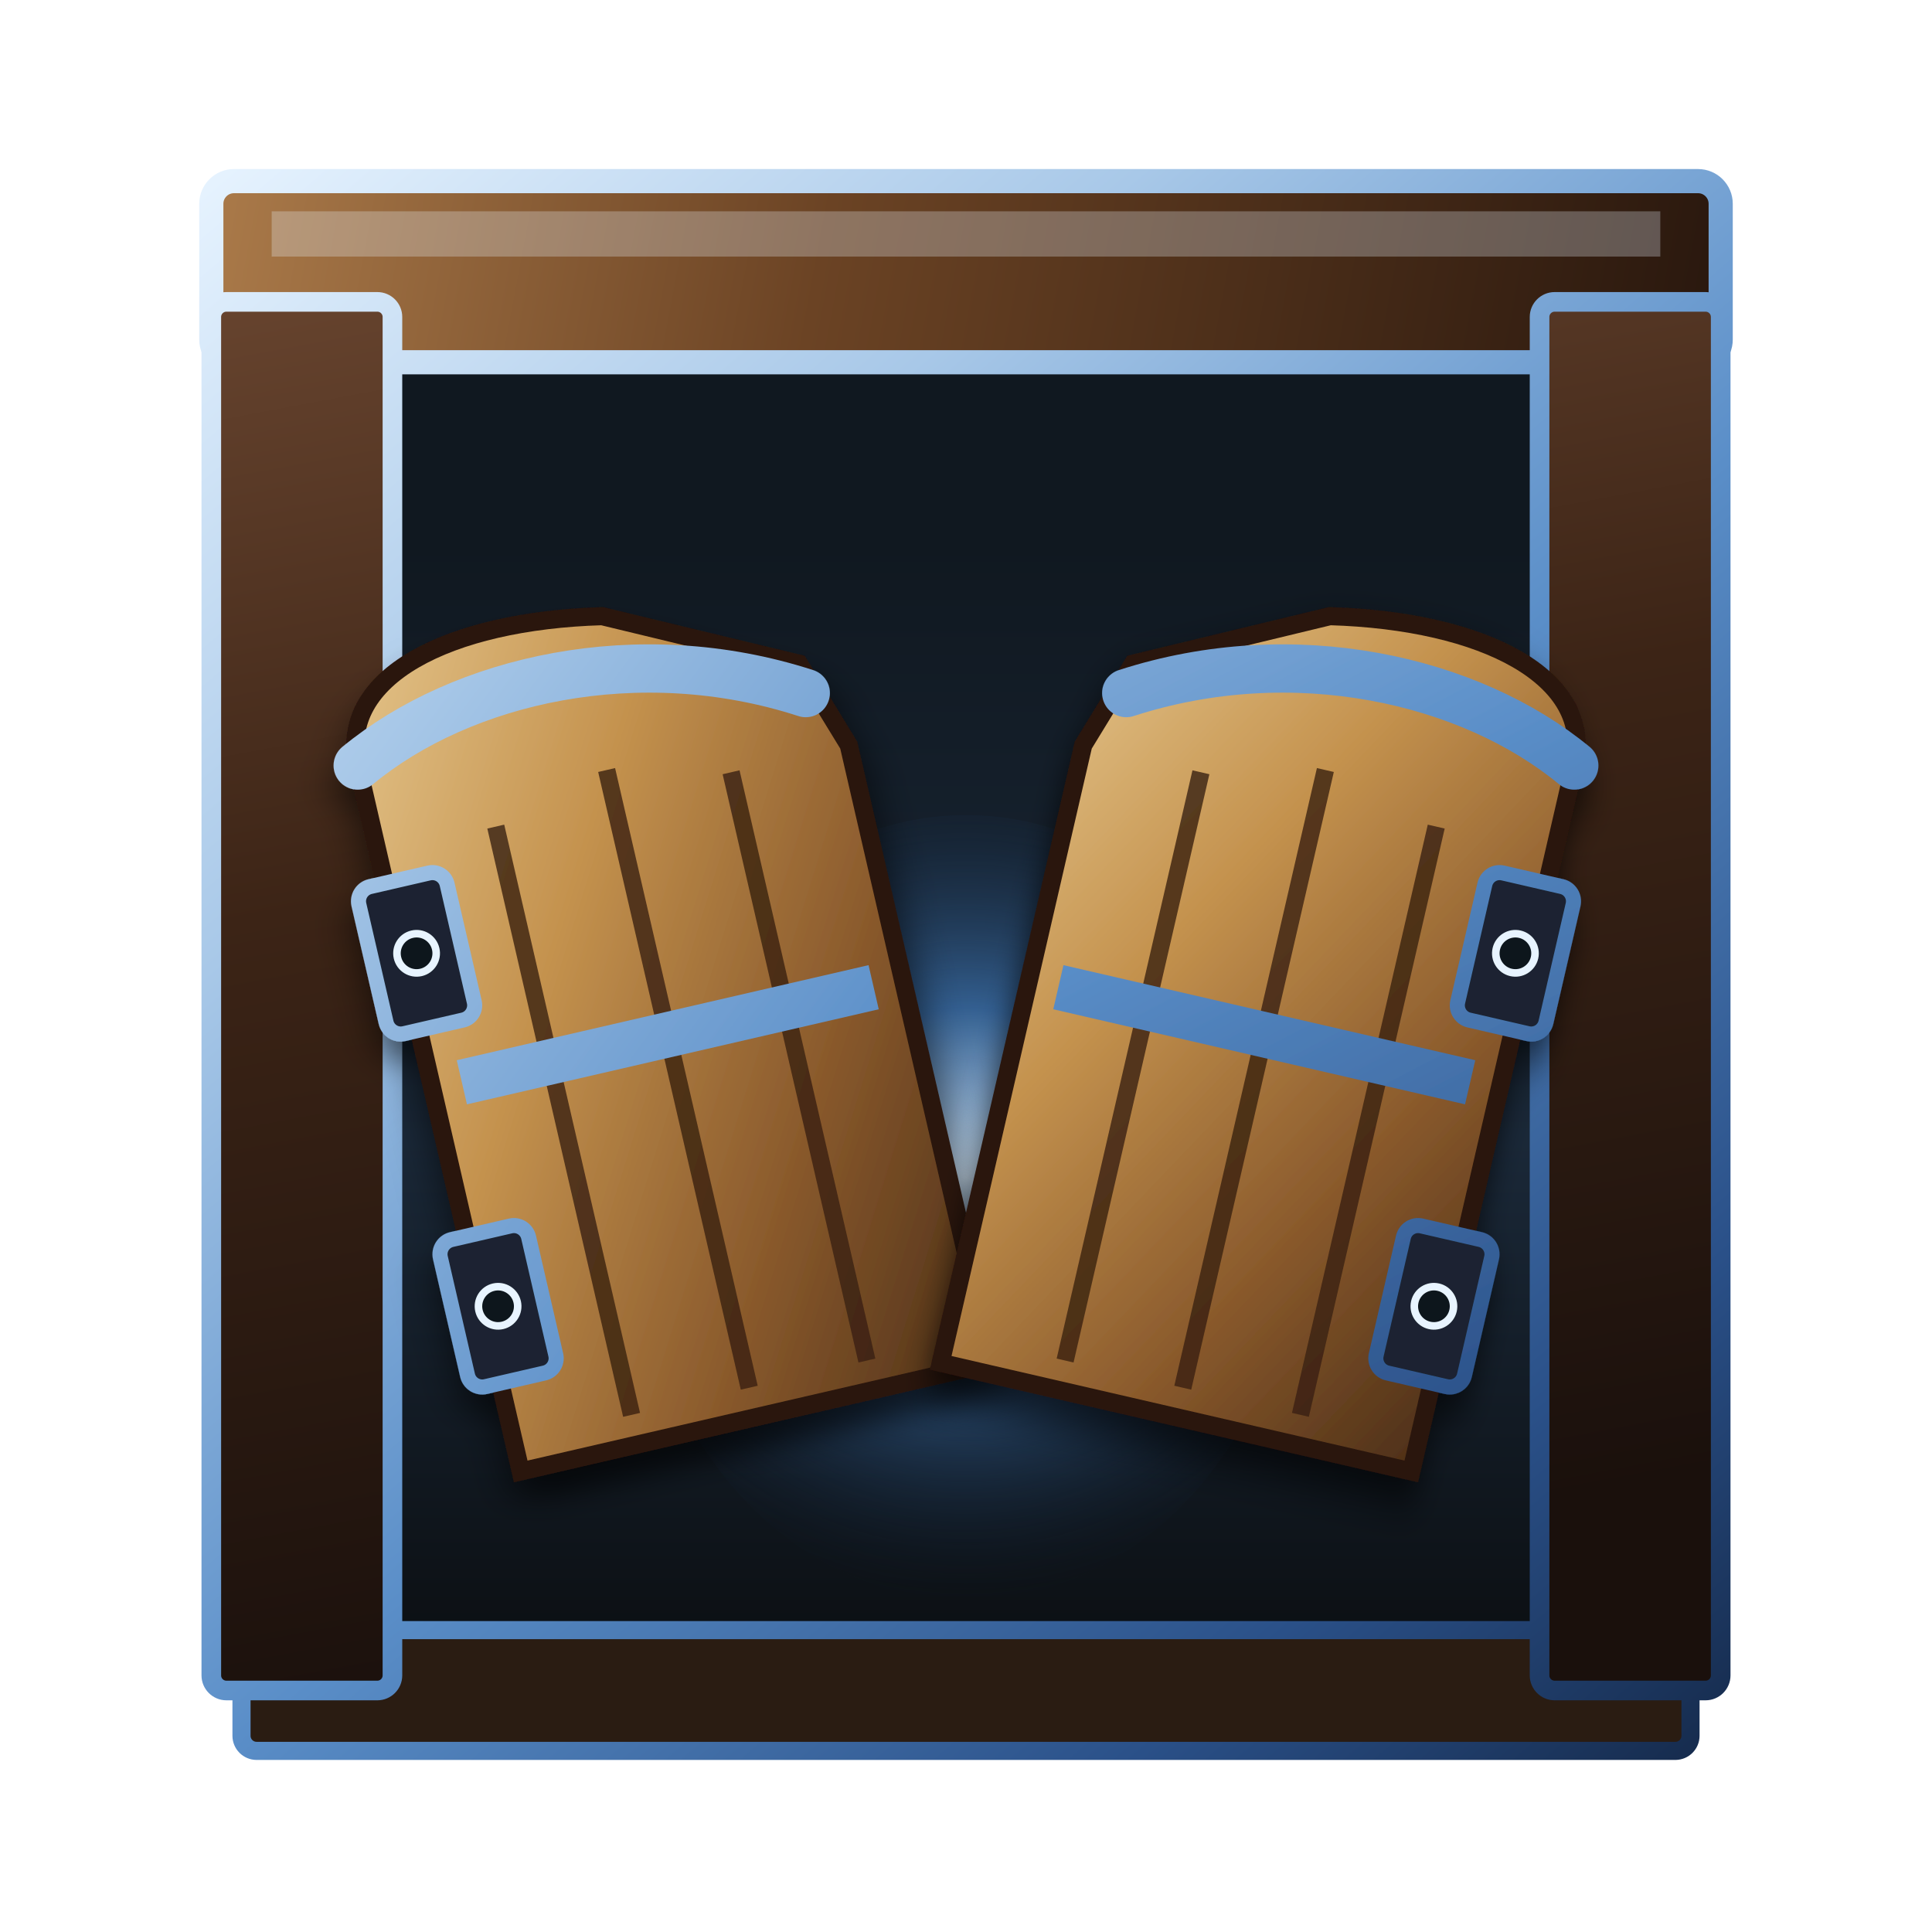
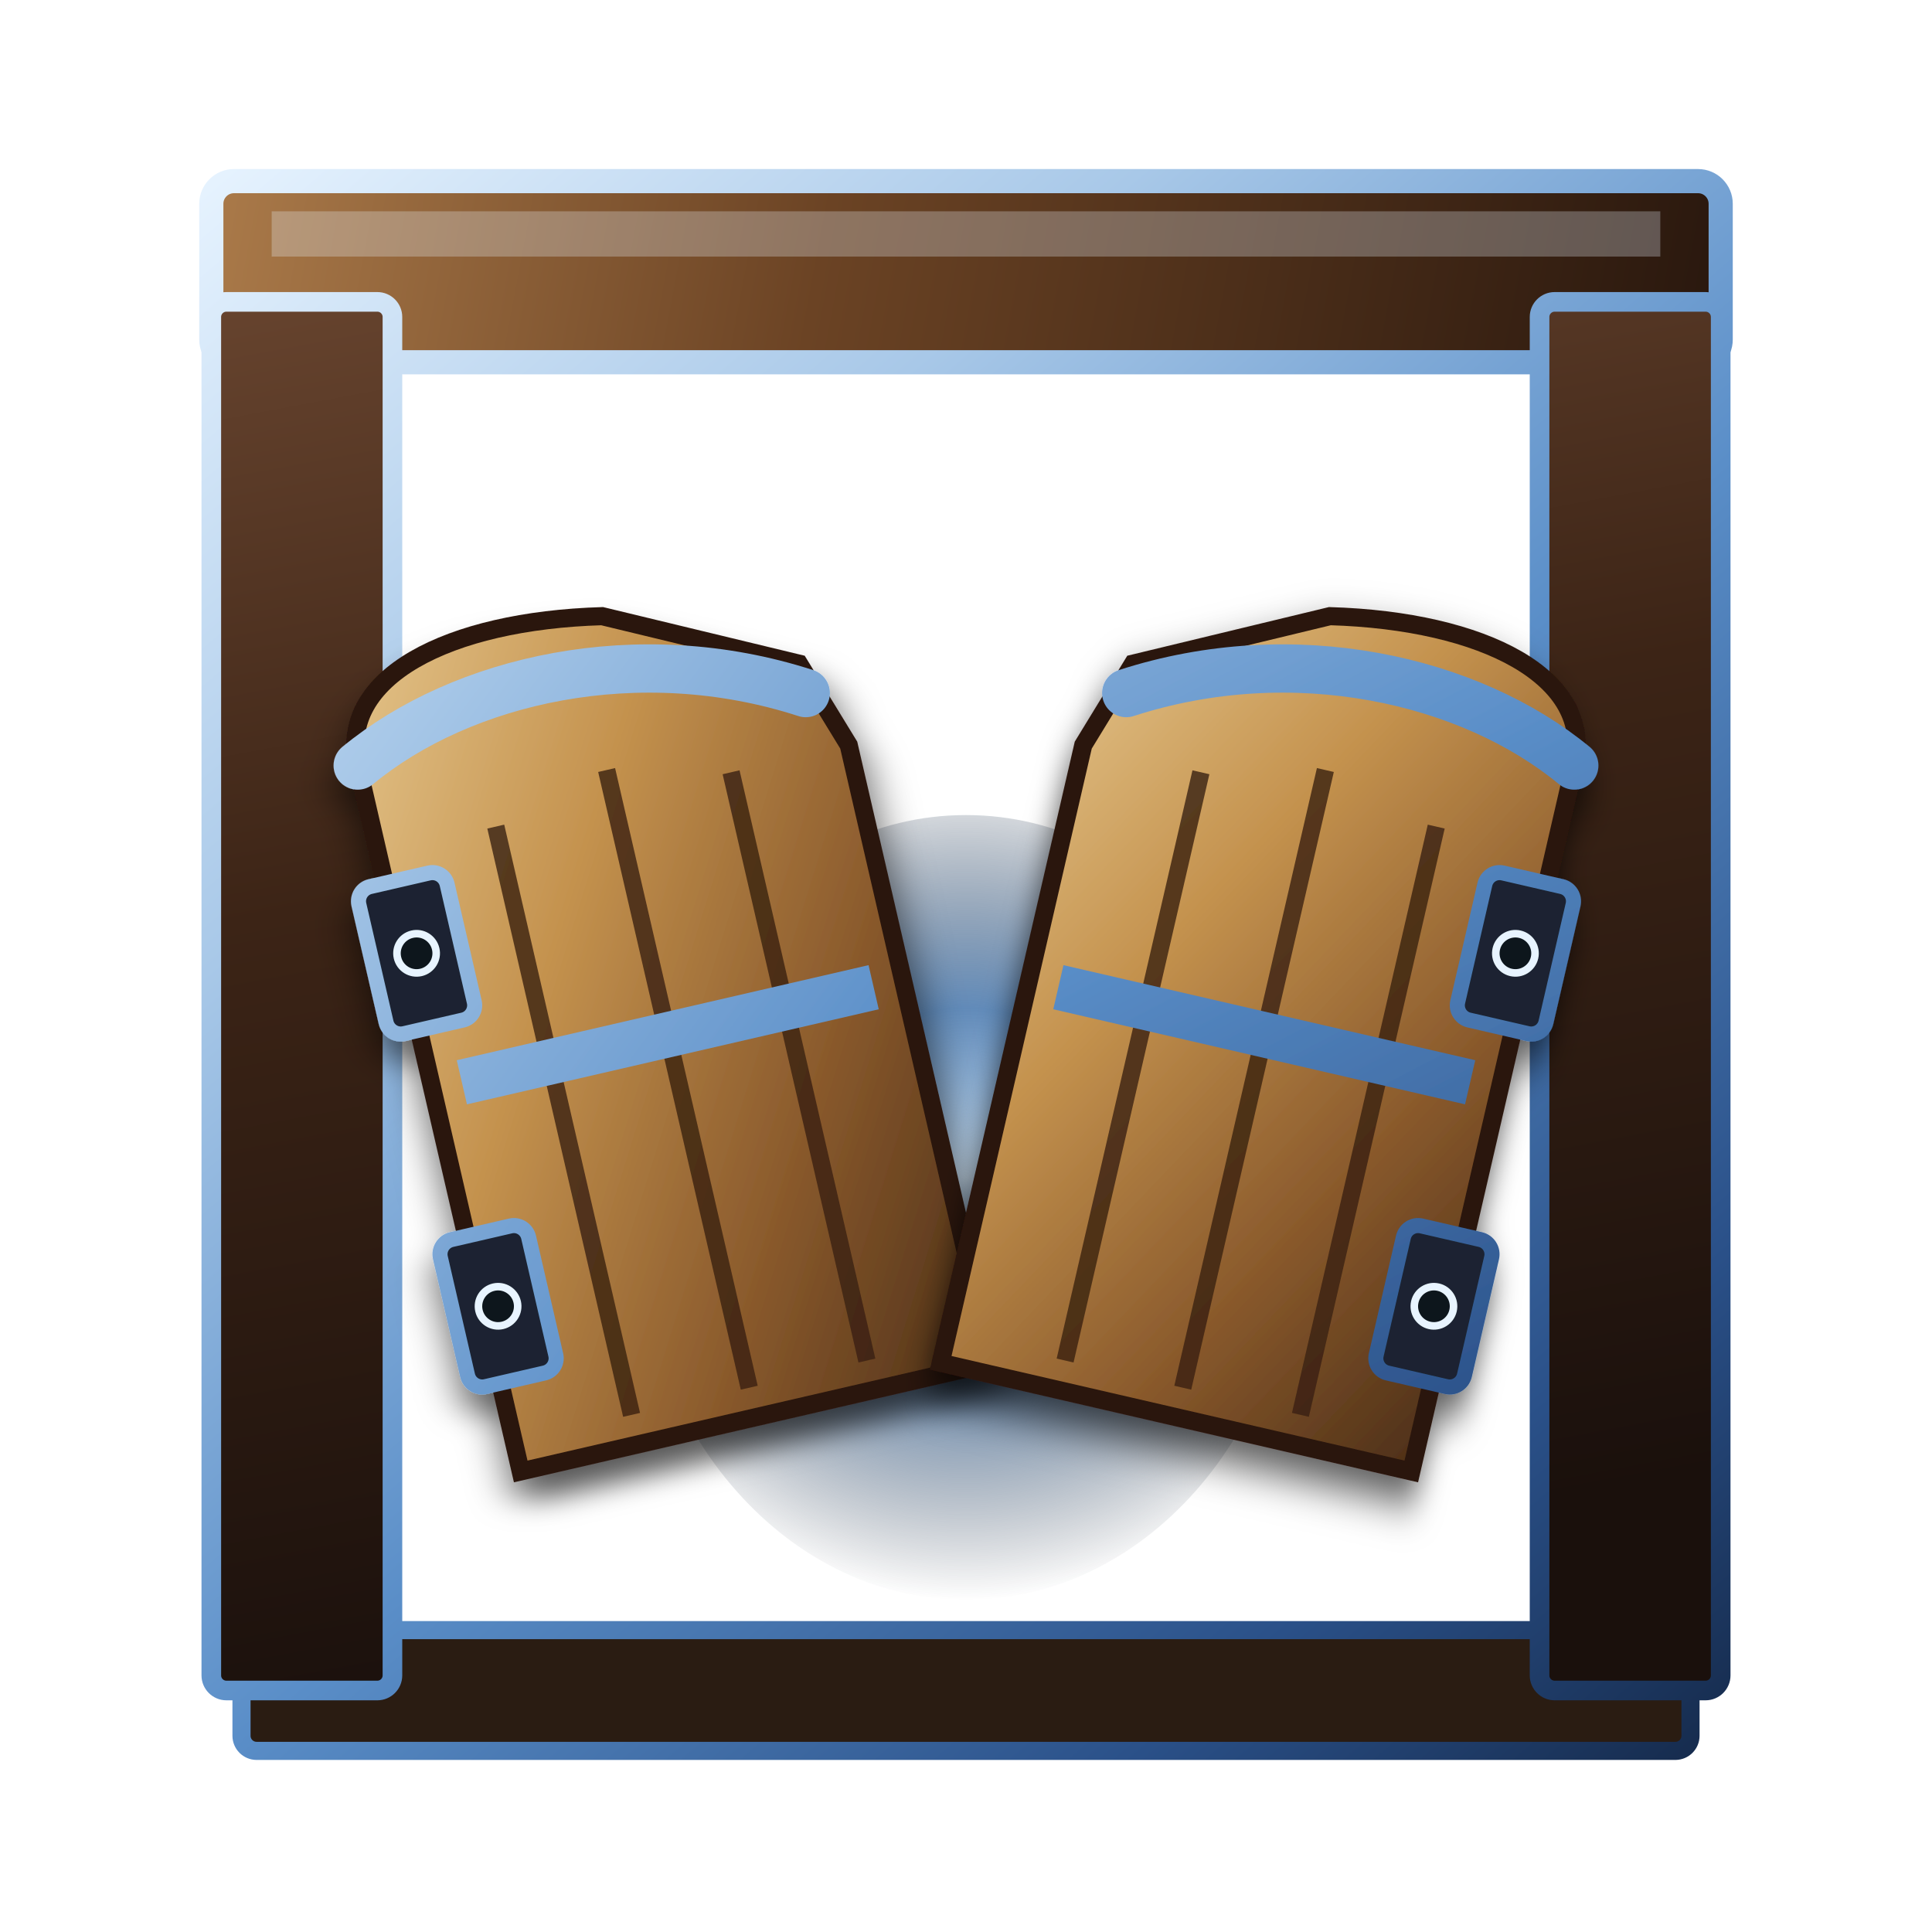
<svg xmlns="http://www.w3.org/2000/svg" viewBox="0 0 128 128" fill="none" aria-hidden="true">
  <defs>
    <linearGradient id="trim" x1="16" y1="8" x2="112" y2="120" gradientUnits="userSpaceOnUse">
      <stop stop-color="#e8f4ff" />
      <stop offset=".28" stop-color="#a8c8e8" />
      <stop offset=".55" stop-color="#5a8ec8" />
      <stop offset=".82" stop-color="#2a5088" />
      <stop offset="1" stop-color="#142848" />
    </linearGradient>
    <linearGradient id="post" x1="18" y1="16" x2="36" y2="112" gradientUnits="userSpaceOnUse">
      <stop stop-color="#6a4630" />
      <stop offset=".45" stop-color="#3c2416" />
      <stop offset="1" stop-color="#1a100c" />
    </linearGradient>
    <linearGradient id="lintel" x1="16" y1="10" x2="112" y2="28" gradientUnits="userSpaceOnUse">
      <stop stop-color="#a87848" />
      <stop offset=".4" stop-color="#6b4324" />
      <stop offset="1" stop-color="#2a180e" />
    </linearGradient>
    <linearGradient id="plank" x1="0" y1="0" x2="1" y2="1">
      <stop stop-color="#e4c48a" />
      <stop offset=".35" stop-color="#c4924e" />
      <stop offset=".7" stop-color="#8a5a2c" />
      <stop offset="1" stop-color="#4e3018" />
    </linearGradient>
    <radialGradient id="lamp" cx="64" cy="78" r="28" gradientUnits="userSpaceOnUse">
      <stop stop-color="#d6ecff" />
      <stop offset=".4" stop-color="#3a6ea8" stop-opacity=".8" />
      <stop offset="1" stop-color="#0c1828" stop-opacity="0" />
    </radialGradient>
    <linearGradient id="inside" x1="64" y1="36" x2="64" y2="108" gradientUnits="userSpaceOnUse">
      <stop stop-color="#101820" />
      <stop offset=".55" stop-color="#1a2838" />
      <stop offset="1" stop-color="#0c1014" />
    </linearGradient>
    <filter id="soft" x="-20%" y="-20%" width="140%" height="140%">
      <feDropShadow dx="0" dy="1.5" stdDeviation="1.2" flood-color="#000" flood-opacity=".65" />
    </filter>
  </defs>
-   <rect x="18" y="22" width="92" height="90" fill="url(#inside)" />
  <ellipse cx="64" cy="80" rx="22" ry="26" fill="url(#lamp)" />
  <rect x="14" y="12" width="100" height="12" rx="1.5" fill="url(#lintel)" stroke="url(#trim)" stroke-width="1.6" />
  <rect x="18" y="14" width="92" height="3" fill="#e8f4ff" opacity=".28" />
  <rect x="16" y="108" width="96" height="8" rx="1" fill="#2a1c12" stroke="url(#trim)" stroke-width="1.2" />
  <rect x="14" y="20" width="12" height="92" rx="1" fill="url(#post)" stroke="url(#trim)" stroke-width="1.3" />
  <rect x="102" y="20" width="12" height="92" rx="1" fill="url(#post)" stroke="url(#trim)" stroke-width="1.3" />
  <g filter="url(#soft)" transform="rotate(-13 30 78)">
    <path d="M30 50 C30 44 38 42 48 44 L60 50 L62 56 L62 98 L30 98 Z" fill="url(#plank)" stroke="#2a160c" stroke-width="1.2" />
    <path d="M30 50 C38 46 50 46 60 52" fill="none" stroke="url(#trim)" stroke-width="3.2" stroke-linecap="round" />
    <path d="M38 56 V96 M46 54 V96 M54 56 V96" stroke="#3a2010" stroke-width="1.15" opacity=".8" />
    <path d="M32 72 H60" stroke="url(#trim)" stroke-width="3" />
    <rect x="28" y="58" width="6" height="10" rx="1" fill="#1a2430" stroke="url(#trim)" stroke-width="1" />
    <rect x="28" y="82" width="6" height="10" rx="1" fill="#1a2430" stroke="url(#trim)" stroke-width="1" />
    <circle cx="31" cy="63" r="1.3" fill="#0c141c" stroke="#e8f4ff" stroke-width=".5" />
    <circle cx="31" cy="87" r="1.3" fill="#0c141c" stroke="#e8f4ff" stroke-width=".5" />
  </g>
  <g filter="url(#soft)" transform="rotate(13 98 78)">
    <path d="M98 50 C98 44 90 42 80 44 L68 50 L66 56 L66 98 L98 98 Z" fill="url(#plank)" stroke="#2a160c" stroke-width="1.2" />
    <path d="M98 50 C90 46 78 46 68 52" fill="none" stroke="url(#trim)" stroke-width="3.2" stroke-linecap="round" />
    <path d="M90 56 V96 M82 54 V96 M74 56 V96" stroke="#3a2010" stroke-width="1.15" opacity=".8" />
    <path d="M68 72 H96" stroke="url(#trim)" stroke-width="3" />
    <rect x="94" y="58" width="6" height="10" rx="1" fill="#1a2430" stroke="url(#trim)" stroke-width="1" />
    <rect x="94" y="82" width="6" height="10" rx="1" fill="#1a2430" stroke="url(#trim)" stroke-width="1" />
    <circle cx="97" cy="63" r="1.3" fill="#0c141c" stroke="#e8f4ff" stroke-width=".5" />
    <circle cx="97" cy="87" r="1.3" fill="#0c141c" stroke="#e8f4ff" stroke-width=".5" />
  </g>
</svg>
